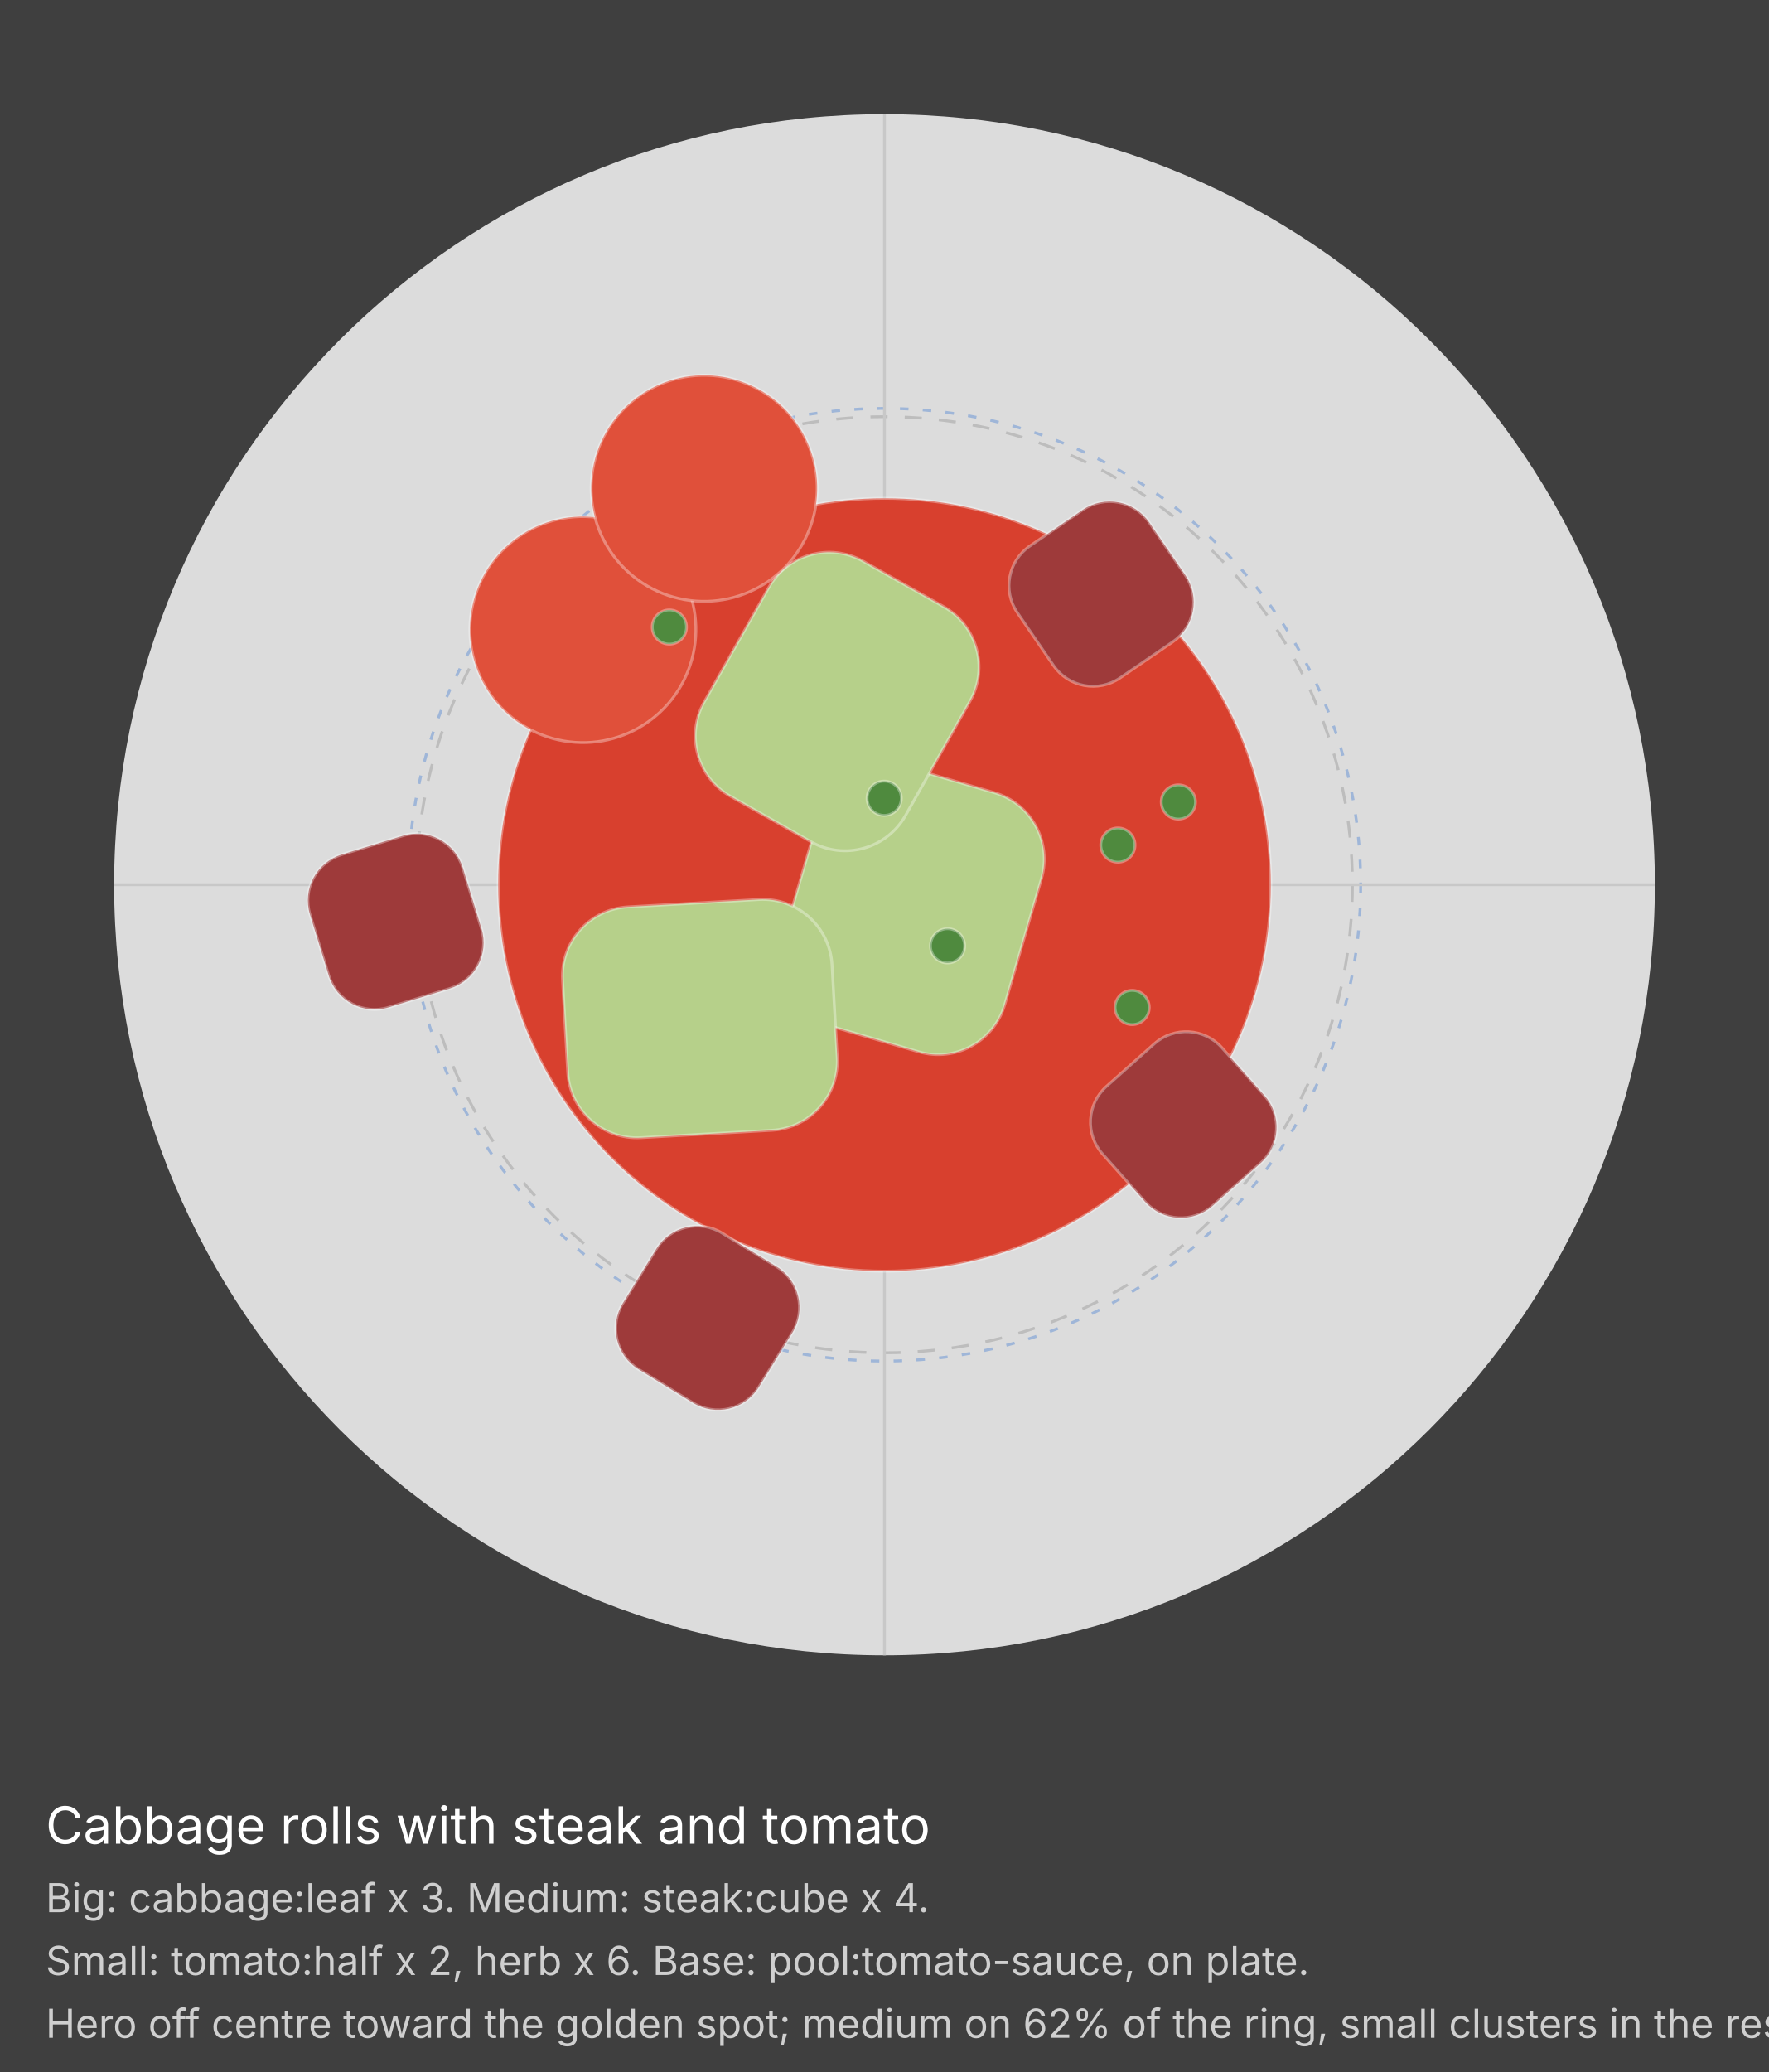
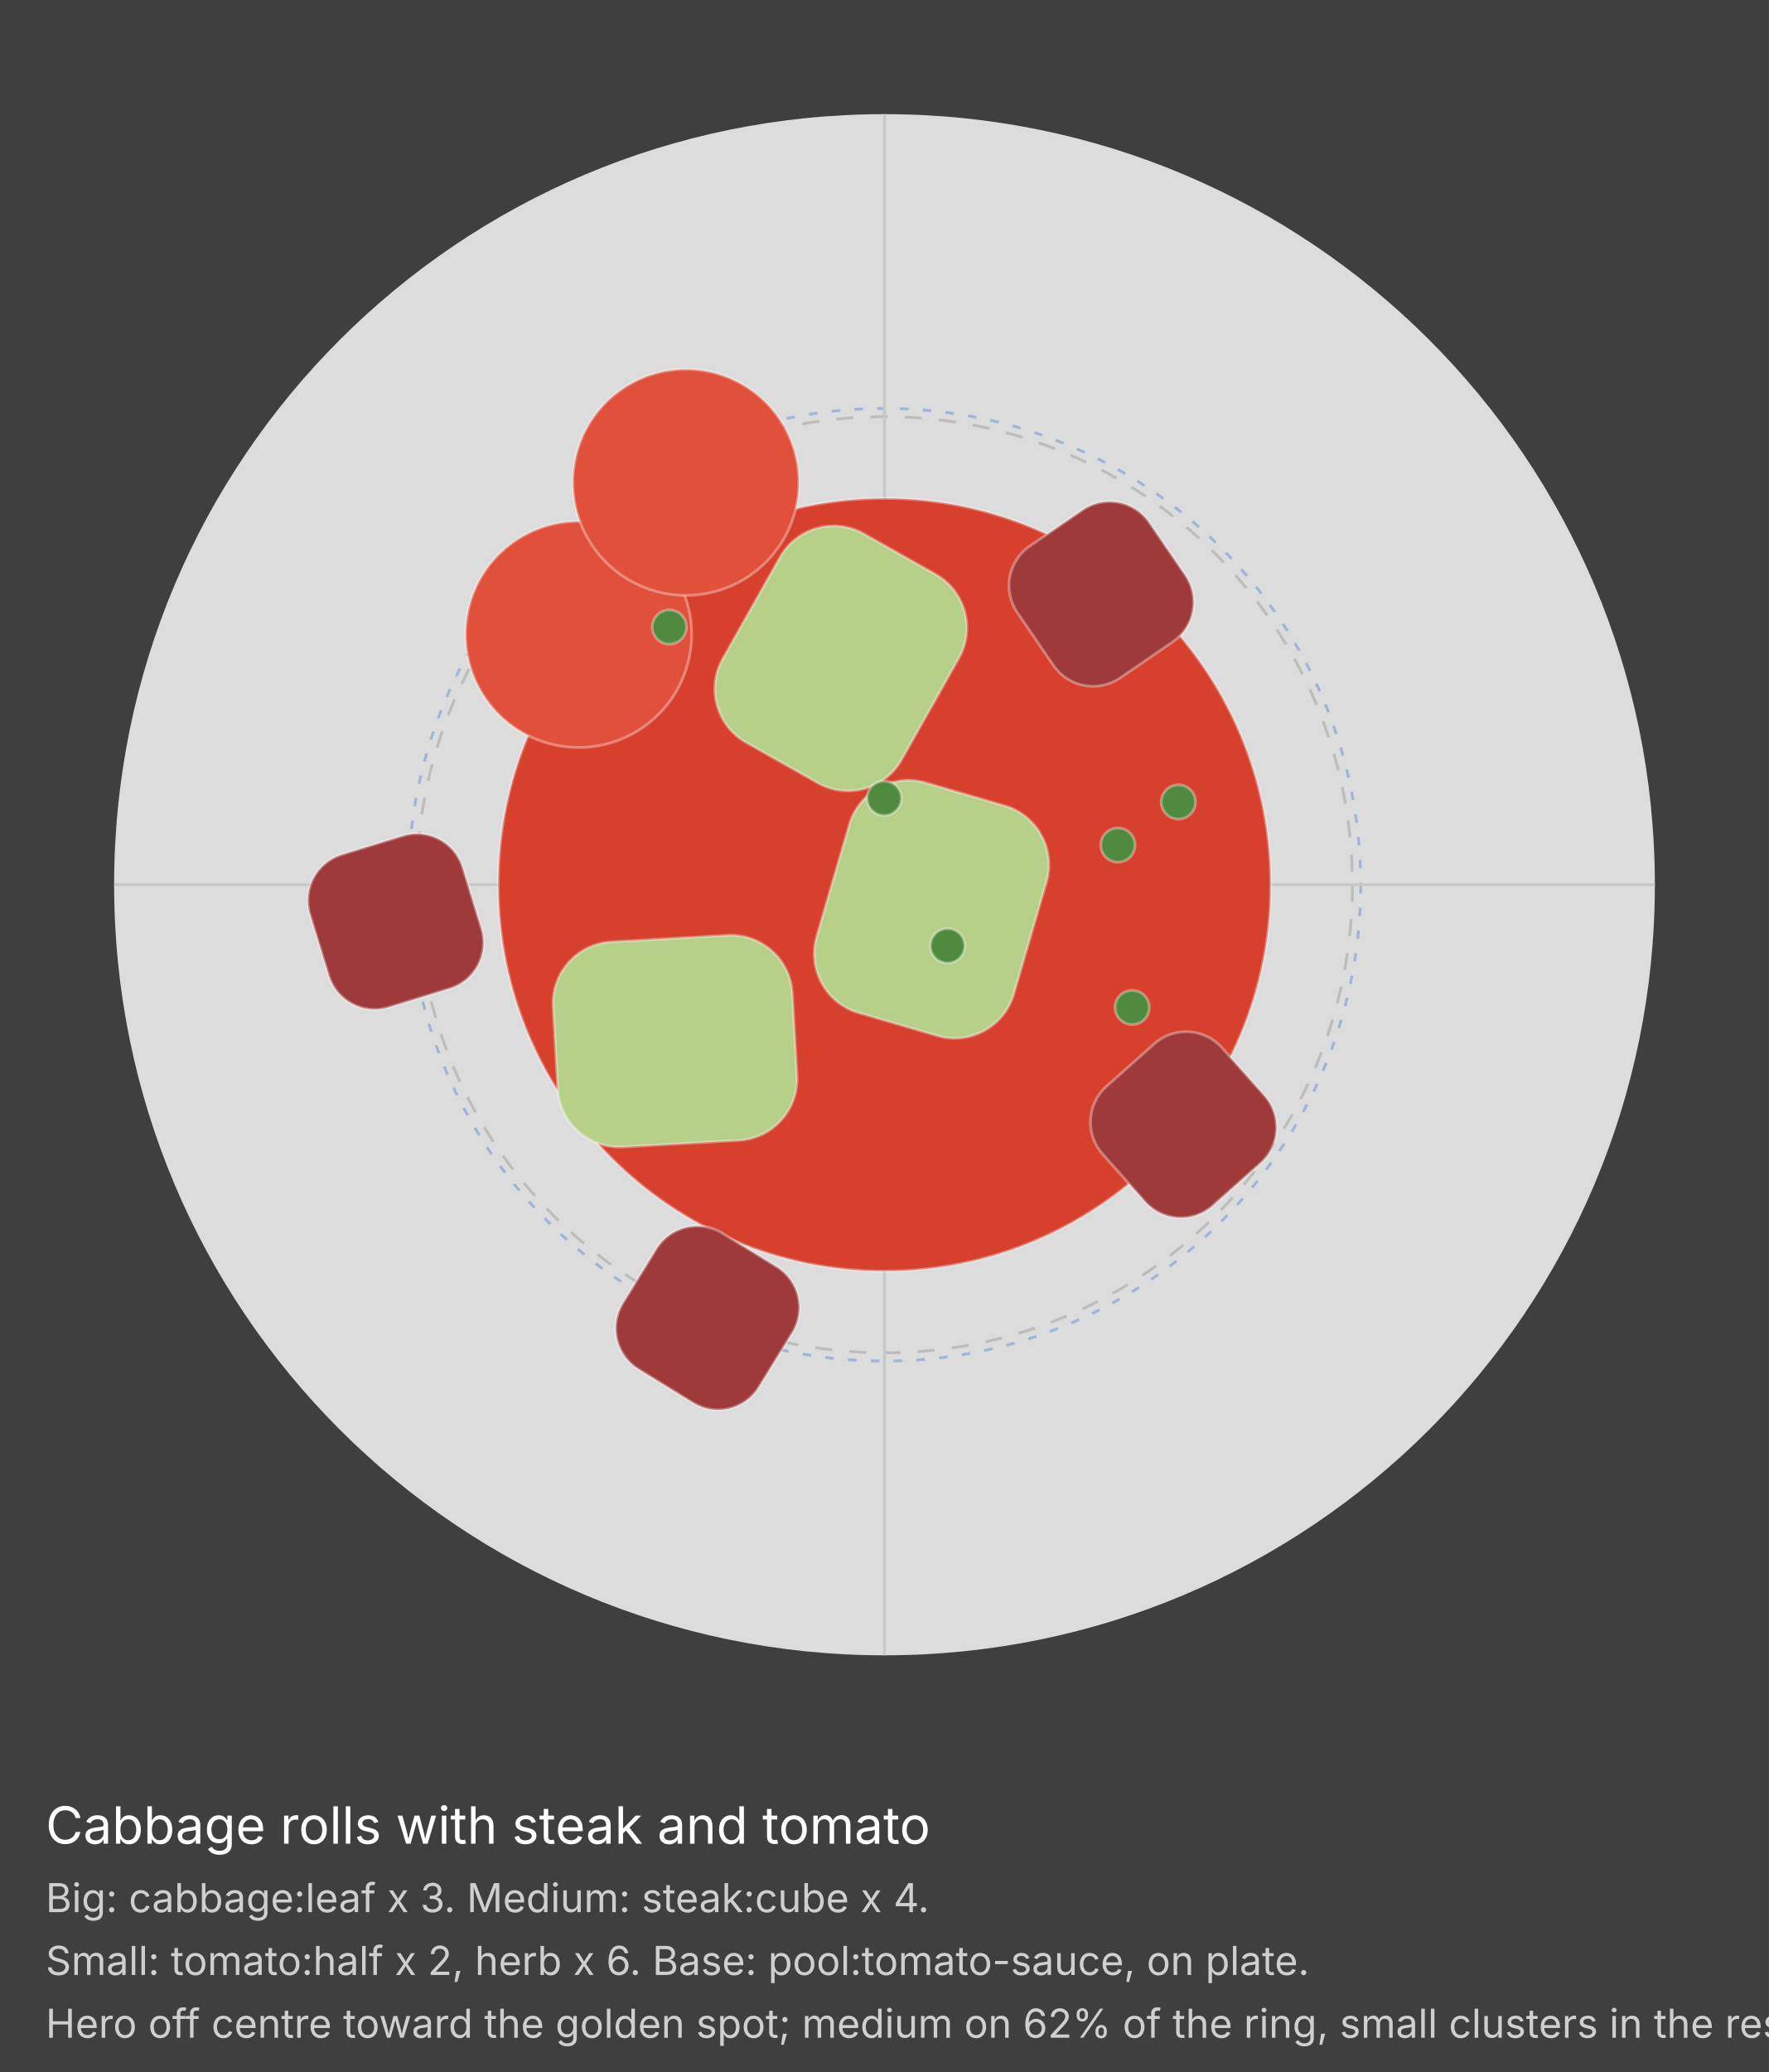
<svg xmlns="http://www.w3.org/2000/svg" width="620" height="726">
  <rect width="620" height="726" fill="#3f3f3f" />
  <circle cx="310.0" cy="310.0" r="270.0" fill="#dcdcdc" />
  <circle cx="310.0" cy="310.0" r="164.0" fill="none" stroke="#bdbdbd" stroke-dasharray="6 6" />
  <circle cx="310.0" cy="310.0" r="166.9" fill="none" stroke="#9fb6d8" stroke-dasharray="3 5" />
  <line x1="40.0" y1="310.0" x2="580.0" y2="310.0" stroke="#c8c8c8" />
  <line x1="310.0" y1="40.0" x2="310.0" y2="580.0" stroke="#c8c8c8" />
  <circle transform="translate(310.0 310.0) rotate(0)" r="135.4" fill="#d8402e" stroke="#ffffff55" />
-   <rect transform="translate(319.7 318.6) rotate(196.2562)" x="-40.5" y="-47.3" width="81.0" height="94.6" rx="24.3" fill="#b6d08a" stroke="#ffffff55" />
-   <rect transform="translate(245.3 356.9) rotate(266.7711)" x="-40.5" y="-47.3" width="81.0" height="94.6" rx="24.3" fill="#b6d08a" stroke="#ffffff55" />
-   <rect transform="translate(293.4 245.8) rotate(209.4333)" x="-40.5" y="-47.3" width="81.0" height="94.6" rx="24.3" fill="#b6d08a" stroke="#ffffff55" />
+   <rect transform="translate(326.5 318.6) rotate(196.2562)" x="-36.0" y="-42.0" width="72.0" height="84.0" rx="21.6" fill="#b6d08a" stroke="#ffffff55" />
+   <rect transform="translate(236.6 364.8) rotate(266.7711)" x="-36.0" y="-42.0" width="72.0" height="84.0" rx="21.6" fill="#b6d08a" stroke="#ffffff55" />
+   <rect transform="translate(294.7 230.7) rotate(209.4333)" x="-36.0" y="-42.0" width="72.0" height="84.0" rx="21.6" fill="#b6d08a" stroke="#ffffff55" />
  <rect transform="translate(386.0 208.1) rotate(-34.37716)" x="-28.0" y="-28.0" width="56.0" height="56.0" rx="16.8" fill="#9e3a3a" stroke="#ffffff55" />
  <rect transform="translate(414.8 394.1) rotate(48.33651)" x="-28.0" y="-28.0" width="56.0" height="56.0" rx="16.8" fill="#9e3a3a" stroke="#ffffff55" />
  <rect transform="translate(248.0 461.8) rotate(121.6548)" x="-28.0" y="-28.0" width="56.0" height="56.0" rx="16.8" fill="#9e3a3a" stroke="#ffffff55" />
  <rect transform="translate(138.7 322.9) rotate(162.9224)" x="-28.0" y="-28.0" width="56.0" height="56.0" rx="16.8" fill="#9e3a3a" stroke="#ffffff55" />
-   <circle transform="translate(204.3 220.6) rotate(195.5178)" r="39.6" fill="#e0503a" stroke="#ffffff55" />
-   <circle transform="translate(246.8 171.1) rotate(18.65584)" r="39.6" fill="#e0503a" stroke="#ffffff55" />
+   <circle transform="translate(202.8 222.3) rotate(195.5178)" r="39.6" fill="#e0503a" stroke="#ffffff55" />
+   <circle transform="translate(240.4 169.0) rotate(18.65584)" r="39.6" fill="#e0503a" stroke="#ffffff55" />
  <circle transform="translate(396.8 353.0) rotate(0)" r="6.0" fill="#4f8a3e" stroke="#ffffff55" />
  <circle transform="translate(234.6 219.7) rotate(0)" r="6.0" fill="#4f8a3e" stroke="#ffffff55" />
  <circle transform="translate(332.1 331.4) rotate(0)" r="6.0" fill="#4f8a3e" stroke="#ffffff55" />
  <circle transform="translate(309.9 279.7) rotate(0)" r="6.0" fill="#4f8a3e" stroke="#ffffff55" />
  <circle transform="translate(413.0 281.0) rotate(0)" r="6.0" fill="#4f8a3e" stroke="#ffffff55" />
  <circle transform="translate(391.8 296.1) rotate(0)" r="6.0" fill="#4f8a3e" stroke="#ffffff55" />
  <text x="16" y="646" fill="#ffffff" font-family="Inter, sans-serif" font-size="18">Cabbage rolls with steak and tomato</text>
  <text x="16" y="670" fill="#cfcfcf" font-family="Inter, sans-serif" font-size="14">Big: cabbage:leaf x 3. Medium: steak:cube x 4.</text>
  <text x="16" y="692" fill="#cfcfcf" font-family="Inter, sans-serif" font-size="14">Small: tomato:half x 2, herb x 6. Base: pool:tomato-sauce, on plate.</text>
  <text x="16" y="714" fill="#cfcfcf" font-family="Inter, sans-serif" font-size="14">Hero off centre toward the golden spot; medium on 62% of the ring, small clusters in the rest.</text>
</svg>
